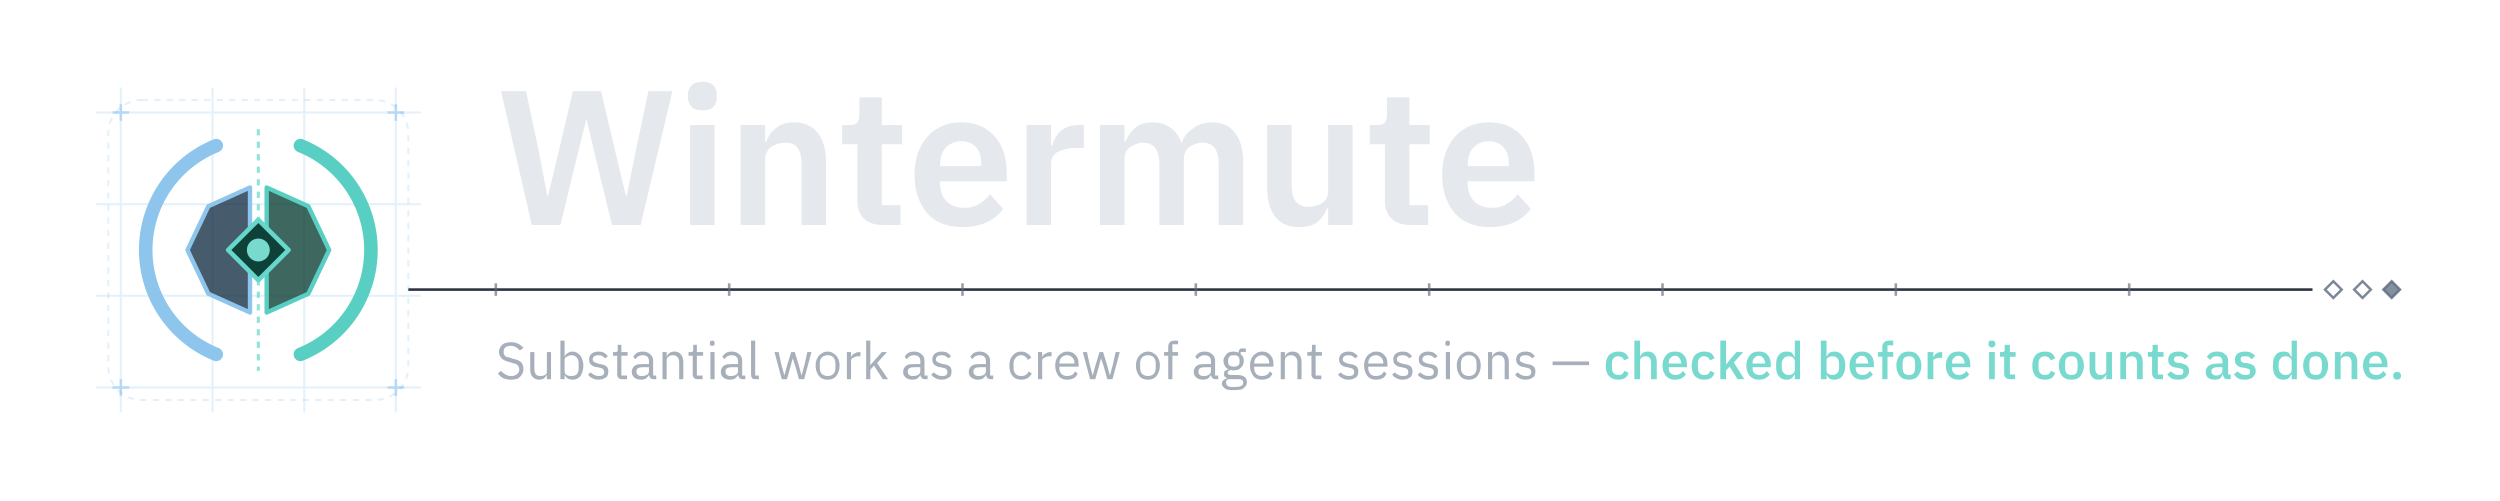
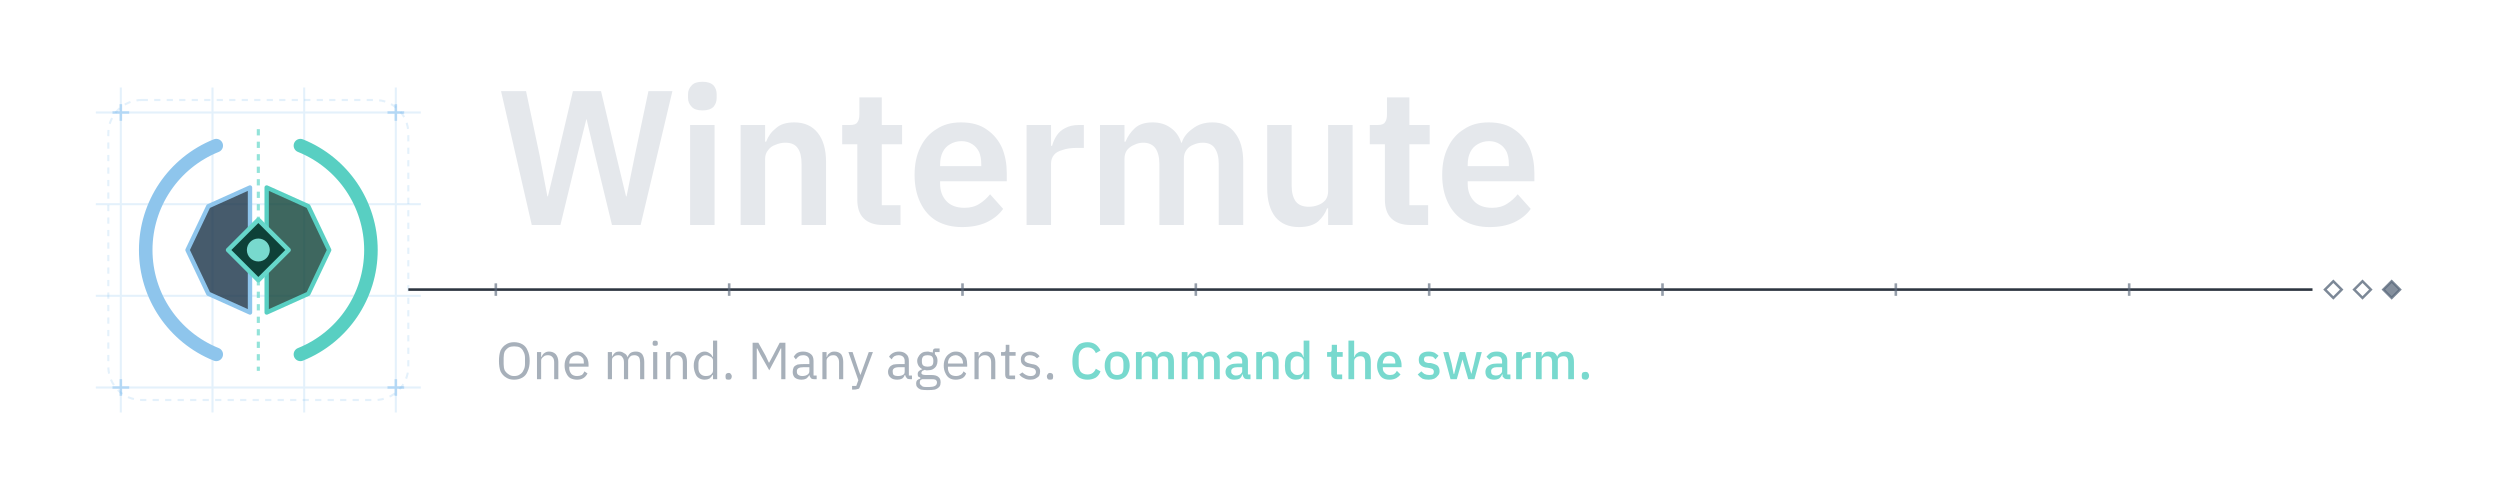
- <svg xmlns="http://www.w3.org/2000/svg" viewBox="0 0 1200 240" width="1200" height="240" role="img" aria-label="Wintermute — Substantial work as a crew of agent sessions — checked before it counts as done.">
+ <svg xmlns="http://www.w3.org/2000/svg" viewBox="0 0 1200 240" width="1200" height="240" role="img" aria-label="Wintermute: One mind. Many agents. Command the swarm.">
  <g fill="none">
    <g stroke="#6cb2ec" stroke-width="1" stroke-opacity="0.18">
      <path d="M58 42v156M102 42v156M146 42v156M190 42v156M46 54h156M46 98h156M46 142h156M46 186h156" />
      <rect x="52" y="48" width="144" height="144" rx="16" stroke-dasharray="3 3" />
    </g>
    <path d="M54 54h8M58 50v8M54 186h8M58 182v8M186 54h8M190 50v8M186 186h8M190 182v8" stroke="#6cb2ec" stroke-width="1.25" stroke-opacity="0.40" />
    <path d="M 103.8 170.1 A 54 54 0 0 1 103.8 69.9" stroke="#8ec5ec" stroke-width="6.5" stroke-linecap="round" />
    <path d="M 144.2 69.9 A 54 54 0 0 1 144.2 170.1" stroke="#58cfc2" stroke-width="6.5" stroke-linecap="round" />
    <polygon points="120,90 100,99 90,120 100,141 120,150" fill="#183247" fill-opacity="0.80" stroke="#8ec5ec" stroke-width="2.1" stroke-linejoin="round" />
    <polygon points="128,90 148,99 158,120 148,141 128,150" fill="#0e4138" fill-opacity="0.80" stroke="#58cfc2" stroke-width="2.1" stroke-linejoin="round" />
    <line x1="124" y1="62" x2="124" y2="178" stroke="#66d7ca" stroke-width="1.5" stroke-dasharray="3 3" stroke-opacity="0.7" />
    <polygon points="124,105.5 138.5,120 124,134.5 109.5,120" fill="#0e4138" stroke="#66d7ca" stroke-width="2.2" stroke-linejoin="round" />
    <circle cx="124" cy="120" r="5.5" fill="#78d9ce" />
    <line x1="196" y1="139" x2="1110" y2="139" stroke="#2d3540" stroke-width="1.25" />
    <path d="M238 136v6M350 136v6M462 136v6M574 136v6M686 136v6M798 136v6M910 136v6M1022 136v6" stroke="#5c6b7d" stroke-width="1.25" stroke-opacity="0.65" />
    <polygon points="1120,135 1124,139 1120,143 1116,139" stroke="#5c6b7d" stroke-width="1.2" stroke-opacity="0.8" fill="none" />
    <polygon points="1134,135 1138,139 1134,143 1130,139" stroke="#5c6b7d" stroke-width="1.2" stroke-opacity="0.8" fill="none" />
    <polygon points="1148,135 1152,139 1148,143 1144,139" stroke="#5c6b7d" stroke-width="1.2" stroke-opacity="0.8" fill="#5c6b7d" fill-opacity="0.75" />
  </g>
  <path transform="scale(0.25)" d="m1109 296l-33 136h-55l-59-257h48l26 123 15 79h1l19-79 29-123h54l29 123 19 79h1l16-79 26-123h46l-61 257h-55l-33-136-16-68-17 68m240-84q-15 0-21-7-7-7-7-17v-7q0-10 7-17 6-7 21-7 14 0 21 7 6 7 6 17v7q0 10-6 17-7 7-21 7m23 220h-47v-192h47v192m97-127v127h-47v-192h47v32h2q6-16 19-26 12-11 35-11 29 0 45 20 16 20 16 56v121h-47v-117q0-20-7-30-7-11-24-11-10 0-19 4-9 3-14 10-6 7-6 17m260 89v38h-34q-24 0-37-13-12-12-12-36v-106h-29v-37h15q11 0 14-5 4-5 4-15v-33h43v53h39v37h-39v117h36m118 42q-28 0-49-12-20-12-31-35-11-23-11-53 0-31 11-53 11-23 31-35 19-13 47-13 31 0 50 14 19 13 29 35 9 22 9 48v16h-128v5q0 20 12 33 12 13 35 13 17 0 29-8 11-7 20-18l25 28q-11 16-32 26-20 9-47 9m-1-165q-12 0-22 6-9 5-14 15-5 10-5 24v3h79v-4q0-13-4-23-5-10-13-15-9-6-21-6m172 43v118h-47v-192h47v40h2q3-11 9-20 6-9 16-14 11-6 26-6h10v44h-14q-16 0-27 4-11 3-16 9-6 7-6 17m141-9v127h-47v-192h47v32h2q6-15 18-26 12-11 34-11 20 0 34 10 15 10 21 29h1q5-16 21-27 15-12 38-12 28 0 43 20 16 20 16 56v121h-47v-117q0-20-8-31-7-10-23-10-9 0-18 4-8 3-13 10-5 7-5 17v127h-47v-117q0-20-8-31-8-10-23-10-9 0-17 4-8 3-14 10-5 7-5 17m438 127h-47v-32h-2q-5 14-17 25-13 11-37 11-29 0-45-19-16-20-16-56v-121h47v117q0 19 8 30 8 10 25 10 9 0 17-3 9-3 15-10 5-7 5-17v-127h47v192m145-38v38h-34q-24 0-37-13-12-12-12-36v-106h-29v-37h15q11 0 14-5 4-5 4-15v-33h43v53h39v37h-39v117h36m118 42q-28 0-49-12-20-12-31-35-11-23-11-53 0-31 11-53 11-23 31-35 19-13 47-13 31 0 50 14 19 13 29 35 9 22 9 48v16h-128v5q0 20 12 33 12 13 35 13 17 0 29-8 11-7 20-18l25 28q-11 16-32 26-20 9-47 9m-1-165q-12 0-22 6-9 5-14 15-5 10-5 24v3h79v-4q0-13-4-23-5-10-13-15-9-6-21-6" fill="#e5e8ec" />
-   <path transform="scale(0.25)" d="m981 729q-8 0-15-3-6-3-10-9l6-5q4 5 9 7 4 3 10 3 8 0 12-4 4-3 4-9 0-4-2-6-1-2-4-4-3-1-7-2l-6-2q-6-1-11-4-4-2-6-6-3-4-3-9 0-6 3-10 3-5 8-7 6-2 12-2 8 0 14 3 6 3 10 8l-7 5q-3-4-7-6-4-3-10-3-7 0-11 3-3 3-3 9 0 3 1 5 2 3 4 4 3 1 8 2l5 2q7 1 12 4 4 2 6 6 2 4 2 9 0 7-3 11-3 5-8 8-6 2-13 2m77-1h-8v-8q-2 3-5 6-3 3-10 3-7 0-12-5-5-5-5-14v-34h8v32q0 7 3 11 3 3 9 3 3 0 6-1 3-1 5-3 1-2 1-6v-36h8v52m26 0h-8v-74h8v31q2-5 6-7 4-3 9-3 7 0 11 4 5 3 7 9 3 6 3 14 0 8-3 15-2 6-7 9-4 3-11 3-5 0-9-2-4-3-6-7v8m13-6q7 0 11-4 3-4 3-11v-9q0-7-3-11-4-5-11-5-4 0-7 2-3 1-5 3-1 2-1 5v20q0 3 1 5 2 3 5 4 3 1 7 1m52 7q-7 0-12-3-5-2-8-7l5-4q3 3 7 5 4 2 9 2 5 0 8-2 2-2 2-6 0-3-2-5-1-2-7-3l-4-1q-4 0-8-2-4-2-6-5-2-3-2-8 0-7 5-11 5-4 13-4 4 0 8 1 3 1 5 3 3 2 5 5l-5 4q-2-2-5-4-3-2-8-2-5 0-8 2-3 2-3 6 0 4 3 5 3 2 7 3l4 1q9 1 13 5 3 3 3 9 0 5-2 9-2 3-7 5-4 2-10 2m55-8v7h-10q-4 0-6-2-3-3-3-6v-37h-8v-7h5q2 0 3-1 1-1 1-3v-10h7v14h12v7h-12v38h11m56 0v7h-5q-3 0-5-1-2-2-3-4-1-2-1-3-2 4-6 7-4 2-9 2-8 0-13-4-5-4-5-11 0-5 3-9 2-3 7-5 5-1 12-1h11v-6q0-5-3-8-3-3-10-3-4 0-7 2-4 2-6 6l-4-5q2-4 6-7 5-3 12-3 9 0 14 5 6 4 6 13v28h6m-14-8v-8h-11q-7 0-10 2-3 2-3 5v2q0 4 3 6 2 2 7 2 4 0 7-1 3-1 5-3 2-2 2-5m34-21v36h-8v-52h8v9q2-5 5-7 4-3 10-3 8 0 12 5 5 6 5 15v33h-8v-32q0-7-3-10-3-4-9-4-3 0-6 1-3 2-5 4-1 2-1 5m69 29v7h-10q-4 0-6-2-3-3-3-6v-37h-8v-7h5q2 0 3-1 1-1 1-3v-10h7v14h12v7h-12v38h11m19-57q-3 0-4-1-1-1-1-3v-1q0-2 1-4 1-1 4-1 2 0 3 1 1 2 1 4v1q0 2-1 3-1 1-3 1m4 64h-8v-52h8v52m59-7v7h-5q-3 0-5-1-2-2-3-4-1-2-1-3-2 4-6 7-4 2-9 2-8 0-13-4-5-4-5-11 0-5 3-9 2-3 7-5 5-1 12-1h11v-6q0-5-3-8-3-3-10-3-4 0-7 2-4 2-6 6l-4-5q2-4 6-7 5-3 12-3 9 0 14 5 6 4 6 13v28h6m-14-8v-8h-11q-7 0-10 2-3 2-3 5v2q0 4 3 6 2 2 7 2 4 0 7-1 3-1 5-3 2-2 2-5m40 8v7h-7q-4 0-6-2-2-3-2-6v-66h8v67h7m54 7h-10l-14-52h8l5 23 6 22 6-22 7-23h7l7 23 6 22 6-22 5-23h8l-14 52h-10l-7-25-5-15-4 15-7 25m78 1q-7 0-12-3-5-3-8-10-3-6-3-14 0-8 3-14 3-6 8-9 5-4 12-4 7 0 12 4 5 3 8 9 3 6 3 14 0 8-3 14-3 7-8 10-5 3-12 3m0-7q7 0 11-4 4-4 4-12v-7q0-9-4-13-4-4-11-4-6 0-11 4-4 4-4 13v7q0 8 4 12 5 4 11 4m45-29v35h-8v-52h8v10q1-3 3-5 2-2 5-3 3-2 7-2h3v8h-5q-4 0-7 2-3 1-5 3-1 2-1 4m37 35h-8v-74h8v47l8-9 14-16h10l-19 21 21 31h-10l-17-26-7 8v18m110-7v7h-5q-3 0-5-1-2-2-3-4-1-2-1-3-2 4-6 7-4 2-9 2-8 0-13-4-5-4-5-11 0-5 3-9 2-3 7-5 5-1 12-1h11v-6q0-5-3-8-3-3-10-3-4 0-7 2-4 2-6 6l-4-5q2-4 6-7 5-3 12-3 9 0 14 5 6 4 6 13v28h6m-14-8v-8h-11q-7 0-10 2-3 2-3 5v2q0 4 3 6 2 2 7 2 4 0 7-1 3-1 5-3 2-2 2-5m41 16q-7 0-12-3-5-2-8-7l5-4q3 3 7 5 4 2 9 2 5 0 8-2 2-2 2-6 0-3-2-5-1-2-7-3l-4-1q-4 0-8-2-4-2-6-5-2-3-2-8 0-7 5-11 5-4 13-4 4 0 8 1 3 1 5 3 3 2 5 5l-5 4q-2-2-5-4-3-2-8-2-5 0-8 2-3 2-3 6 0 4 3 5 3 2 7 3l4 1q9 1 13 5 3 3 3 9 0 5-2 9-2 3-7 5-4 2-10 2m99-8v7h-5q-3 0-5-1-2-2-3-4-1-2-1-3-2 4-6 7-4 2-9 2-8 0-13-4-5-4-5-11 0-5 3-9 2-3 7-5 5-1 12-1h11v-6q0-5-3-8-3-3-10-3-4 0-7 2-4 2-6 6l-4-5q2-4 6-7 5-3 12-3 9 0 14 5 6 4 6 13v28h6m-14-8v-8h-11q-7 0-10 2-3 2-3 5v2q0 4 3 6 2 2 7 2 4 0 7-1 3-1 5-3 2-2 2-5m68 16q-11 0-17-7-6-7-6-20 0-12 6-19 6-8 17-8 7 0 12 4 5 3 7 8l-7 4q-1-4-4-6-4-3-8-3-7 0-11 5-4 4-4 11v9q0 6 4 11 4 4 11 4 5 0 8-2 4-2 6-7l6 4q-3 6-8 9-5 3-12 3m40-36v35h-8v-52h8v10q1-3 3-5 2-2 5-3 3-2 7-2h3v8h-5q-4 0-7 2-3 1-5 3-1 2-1 4m48 36q-7 0-12-3-5-3-8-10-3-6-3-14 0-8 3-14 3-6 8-9 5-4 12-4 7 0 12 3 5 4 8 9 2 6 2 13v4h-37v3q0 6 4 11 4 4 11 4 5 0 9-2 4-2 6-7l5 4q-2 6-7 9-6 3-13 3m0-47q-4 0-8 2-3 2-5 5-2 4-2 9h29v-1q0-4-2-8-2-3-5-5-3-2-7-2m54 46h-10l-14-52h8l5 23 6 22 6-22 7-23h7l7 23 6 22 6-22 5-23h8l-14 52h-10l-7-25-5-15-4 15-7 25m101 1q-7 0-12-3-5-3-8-10-3-6-3-14 0-8 3-14 3-6 8-9 5-4 12-4 7 0 12 4 5 3 8 9 3 6 3 14 0 8-3 14-3 7-8 10-5 3-12 3m0-7q7 0 11-4 4-4 4-12v-7q0-9-4-13-4-4-11-4-6 0-11 4-4 4-4 13v7q0 8 4 12 5 4 11 4m47 6h-8v-45h-8v-7h8v-10q0-5 3-9 3-3 9-3h7v7h-11v15h11v7h-11v45m88-7v7h-5q-3 0-5-1-2-2-3-4-1-2-1-3-2 4-6 7-4 2-9 2-8 0-13-4-5-4-5-11 0-5 3-9 2-3 7-5 5-1 12-1h11v-6q0-5-3-8-3-3-10-3-4 0-7 2-4 2-6 6l-4-5q2-4 6-7 5-3 12-3 9 0 14 5 6 4 6 13v28h6m-14-8v-8h-11q-7 0-10 2-3 2-3 5v2q0 4 3 6 2 2 7 2 4 0 7-1 3-1 5-3 2-2 2-5m69 21q0 5-3 8-3 4-8 6-6 1-14 1-8 0-13-1-5-2-7-5-3-2-3-6 0-5 3-7 2-2 6-3v-2q-3-1-4-2-1-2-1-5 0-4 2-6 3-2 7-3-5-2-7-6-3-5-3-10 0-5 3-9 2-4 6-7 5-2 11-2 2 0 5 1 2 0 4 1v-1q0-3 2-5 1-2 4-2h8v7h-10v4q3 2 5 6 1 3 1 7 0 5-2 9-3 4-7 7-4 2-10 2-2 0-3 0-1 0-2-1-3 1-5 2-2 2-2 4 0 2 2 3 2 1 6 1h11q9 0 14 4 4 3 4 10m-7 0q0-3-3-5-2-1-8-1h-17q-3 1-4 2-1 2-1 5 0 3 2 5 3 3 9 3h7q7 0 11-2 4-2 4-7m-18-30q5 0 8-2 3-2 3-8v-2q0-5-3-8-3-2-8-2-5 0-8 2-3 3-3 8v2q0 6 3 8 3 2 8 2m54 25q-7 0-12-3-5-3-8-10-3-6-3-14 0-8 3-14 3-6 8-9 5-4 12-4 7 0 12 3 5 4 8 9 2 6 2 13v4h-37v3q0 6 4 11 4 4 11 4 5 0 9-2 4-2 6-7l5 4q-2 6-7 9-6 3-13 3m0-47q-4 0-8 2-3 2-5 5-2 4-2 9h29v-1q0-4-2-8-2-3-5-5-3-2-7-2m44 10v36h-8v-52h8v9q2-5 5-7 4-3 10-3 8 0 12 5 5 6 5 15v33h-8v-32q0-7-3-10-3-4-9-4-3 0-6 1-3 2-5 4-1 2-1 5m70 29v7h-10q-4 0-6-2-3-3-3-6v-37h-8v-7h5q2 0 3-1 1-1 1-3v-10h7v14h12v7h-12v38h11m52 8q-7 0-12-3-5-2-8-7l5-4q3 3 7 5 4 2 9 2 5 0 8-2 2-2 2-6 0-3-2-5-1-2-7-3l-4-1q-4 0-8-2-4-2-6-5-2-3-2-8 0-7 5-11 5-4 13-4 4 0 8 1 3 1 5 3 3 2 5 5l-5 4q-2-2-5-4-3-2-8-2-5 0-8 2-3 2-3 6 0 4 3 5 3 2 7 3l4 1q9 1 13 5 3 3 3 9 0 5-2 9-2 3-7 5-4 2-10 2m53 0q-7 0-12-3-5-3-8-10-3-6-3-14 0-8 3-14 3-6 8-9 5-4 12-4 7 0 12 3 5 4 8 9 2 6 2 13v4h-37v3q0 6 4 11 4 4 11 4 5 0 9-2 4-2 6-7l5 4q-2 6-7 9-6 3-13 3m0-47q-4 0-8 2-3 2-5 5-2 4-2 9h29v-1q0-4-2-8-2-3-5-5-3-2-7-2m51 47q-7 0-12-3-5-2-8-7l5-4q3 3 7 5 4 2 9 2 5 0 8-2 2-2 2-6 0-3-2-5-1-2-7-3l-4-1q-4 0-8-2-4-2-6-5-2-3-2-8 0-7 5-11 5-4 13-4 4 0 8 1 3 1 5 3 3 2 5 5l-5 4q-2-2-5-4-3-2-8-2-5 0-8 2-3 2-3 6 0 4 3 5 3 2 7 3l4 1q9 1 13 5 3 3 3 9 0 5-2 9-2 3-7 5-4 2-10 2m49 0q-7 0-12-3-5-2-8-7l5-4q3 3 7 5 4 2 9 2 5 0 8-2 2-2 2-6 0-3-2-5-1-2-7-3l-4-1q-4 0-8-2-4-2-6-5-2-3-2-8 0-7 5-11 5-4 13-4 4 0 8 1 3 1 5 3 3 2 5 5l-5 4q-2-2-5-4-3-2-8-2-5 0-8 2-3 2-3 6 0 4 3 5 3 2 7 3l4 1q9 1 13 5 3 3 3 9 0 5-2 9-2 3-7 5-4 2-10 2m38-65q-3 0-4-1-1-1-1-3v-1q0-2 1-4 1-1 4-1 2 0 3 1 1 2 1 4v1q0 2-1 3-1 1-3 1m4 64h-8v-52h8v52m36 1q-7 0-12-3-5-3-8-10-3-6-3-14 0-8 3-14 3-6 8-9 5-4 12-4 7 0 12 4 5 3 8 9 3 6 3 14 0 8-3 14-3 7-8 10-5 3-12 3m0-7q7 0 11-4 4-4 4-12v-7q0-9-4-13-4-4-11-4-6 0-11 4-4 4-4 13v7q0 8 4 12 5 4 11 4m45-30v36h-8v-52h8v9q2-5 5-7 4-3 10-3 8 0 12 5 5 6 5 15v33h-8v-32q0-7-3-10-3-4-9-4-3 0-6 1-3 2-5 4-1 2-1 5m64 37q-7 0-12-3-5-2-8-7l5-4q3 3 7 5 4 2 9 2 5 0 8-2 2-2 2-6 0-3-2-5-1-2-7-3l-4-1q-4 0-8-2-4-2-6-5-2-3-2-8 0-7 5-11 5-4 13-4 4 0 8 1 3 1 5 3 3 2 5 5l-5 4q-2-2-5-4-3-2-8-2-5 0-8 2-3 2-3 6 0 4 3 5 3 2 7 3l4 1q9 1 13 5 3 3 3 9 0 5-2 9-2 3-7 5-4 2-10 2m122-35v7h-70v-7h70" fill="#a7b0ba" />
-   <path transform="scale(0.25)" d="m3107 729q-11 0-18-7-6-7-6-20 0-12 6-20 7-7 18-7 8 0 13 3 5 4 7 10l-9 4q-1-4-4-6-3-2-7-2-6 0-9 4-3 3-3 9v10q0 6 3 9 3 4 9 4 5 0 8-2 2-2 4-6l8 4q-2 6-7 10-6 3-13 3m42-1h-11v-74h11v31q2-5 5-7 4-3 10-3 8 0 12 5 5 5 5 15v33h-11v-32q0-6-3-9-2-3-7-3-3 0-5 1-3 1-5 3-1 2-1 5v35m67 1q-7 0-12-3-6-3-9-10-3-6-3-14 0-8 3-14 3-6 8-10 6-3 13-3 8 0 13 3 5 4 8 10 2 6 2 13v4h-35v2q0 6 3 9 4 4 10 4 5 0 8-2 4-2 6-6l6 7q-3 4-8 7-5 3-13 3m0-46q-4 0-6 2-3 2-5 5-1 3-1 7v1h24v-1q0-4-2-7-1-3-4-5-2-2-6-2m56 46q-11 0-18-7-6-7-6-20 0-12 6-20 7-7 18-7 8 0 13 3 5 4 7 10l-9 4q-1-4-4-6-3-2-7-2-6 0-9 4-3 3-3 9v10q0 6 3 9 3 4 9 4 5 0 8-2 2-2 4-6l8 4q-2 6-7 10-6 3-13 3m42-1h-11v-74h11v46l8-10 12-14h13l-18 20 20 32h-13l-15-24-7 7v17m63 1q-7 0-12-3-6-3-9-10-3-6-3-14 0-8 3-14 3-6 8-10 6-3 13-3 8 0 13 3 5 4 8 10 2 6 2 13v4h-35v2q0 6 3 9 4 4 10 4 5 0 8-2 4-2 6-6l6 7q-3 4-8 7-5 3-13 3m0-46q-4 0-6 2-3 2-5 5-1 3-1 7v1h24v-1q0-4-2-7-1-3-4-5-2-2-6-2m79 45h-10v-9h-1q-2 5-6 8-3 2-9 2-6 0-11-3-4-3-7-9-2-6-2-15 0-9 2-15 3-6 7-9 5-3 11-3 6 0 10 2 3 3 5 8h1v-31h10v74m-22-8q3 0 6-1 2-1 4-3 2-2 2-5v-18q0-3-2-5-2-2-4-3-3-1-6-1-6 0-9 4-4 4-4 10v9q0 6 4 9 3 4 9 4m73 8h-11v-74h11v31q2-5 6-8 4-2 9-2 6 0 11 3 5 3 7 9 3 6 3 15 0 9-3 15-2 6-7 9-5 3-11 3-5 0-9-2-4-3-6-8v9m12-8q5 0 9-4 3-3 3-9v-9q0-6-3-10-4-4-9-4-4 0-6 1-3 1-5 3-1 2-1 5v18q0 3 1 5 2 2 5 3 2 1 6 1m56 9q-7 0-12-3-6-3-9-10-3-6-3-14 0-8 3-14 3-6 8-10 6-3 13-3 8 0 13 3 5 4 8 10 2 6 2 13v4h-35v2q0 6 3 9 4 4 10 4 5 0 8-2 4-2 6-6l6 7q-3 4-8 7-5 3-13 3m0-46q-4 0-6 2-3 2-5 5-1 3-1 7v1h24v-1q0-4-2-7-1-3-4-5-2-2-6-2m49 45h-10v-43h-8v-9h8v-9q0-6 3-9 3-4 10-4h8v9h-11v13h11v9h-11v43m41 1q-7 0-13-3-5-3-8-10-3-6-3-14 0-8 3-14 3-6 8-10 6-3 13-3 7 0 13 3 5 4 8 10 3 6 3 14 0 8-3 14-3 7-8 10-6 3-13 3m0-9q6 0 9-3 3-4 3-11v-8q0-7-3-11-3-3-9-3-5 0-9 3-3 4-3 11v8q0 7 3 11 4 3 9 3m47-25v33h-11v-52h11v10q1-2 3-5 2-2 4-3 3-2 8-2h2v11h-4q-4 0-7 1-3 1-5 2-1 2-1 5m48 34q-7 0-12-3-6-3-9-10-3-6-3-14 0-8 3-14 3-6 8-10 6-3 13-3 8 0 13 3 5 4 8 10 2 6 2 13v4h-35v2q0 6 3 9 4 4 10 4 5 0 8-2 4-2 6-6l6 7q-3 4-8 7-5 3-13 3m0-46q-4 0-6 2-3 2-5 5-1 3-1 7v1h24v-1q0-4-2-7-1-3-4-5-2-2-6-2m64-16q-3 0-5-2-1-1-1-4v-2q0-2 1-4 2-1 5-1 4 0 5 1 2 2 2 4v2q0 3-2 4-1 2-5 2m6 61h-11v-52h11v52m39-9v9h-10q-5 0-8-3-3-3-3-8v-32h-8v-9h4q3 0 4-1 1-1 1-4v-9h10v14h11v9h-11v34h10m57 10q-11 0-18-7-6-7-6-20 0-12 6-20 7-7 18-7 8 0 13 3 5 4 7 10l-9 4q-1-4-4-6-3-2-7-2-6 0-9 4-3 3-3 9v10q0 6 3 9 3 4 9 4 5 0 8-2 2-2 4-6l8 4q-2 6-7 10-6 3-13 3m51 0q-7 0-13-3-5-3-8-10-3-6-3-14 0-8 3-14 3-6 8-10 6-3 13-3 7 0 13 3 5 4 8 10 3 6 3 14 0 8-3 14-3 7-8 10-6 3-13 3m0-9q6 0 9-3 3-4 3-11v-8q0-7-3-11-3-3-9-3-5 0-9 3-3 4-3 11v8q0 7 3 11 4 3 9 3m78 8h-11v-9q-2 4-5 7-3 3-10 3-8 0-12-5-5-5-5-15v-33h11v32q0 6 3 9 2 3 7 3 3 0 6-1 2-1 4-3 1-2 1-5v-35h11v52m27-35v35h-11v-52h11v9q2-5 5-7 4-3 10-3 8 0 12 5 5 5 5 15v33h-11v-32q0-6-3-9-2-3-7-3-3 0-5 1-3 1-5 3-1 2-1 5m71 26v9h-10q-5 0-8-3-3-3-3-8v-32h-8v-9h4q3 0 4-1 1-1 1-4v-9h10v14h11v9h-11v34h10m29 10q-7 0-12-2-5-3-9-8l7-6q3 3 7 5 3 2 8 2 5 0 7-1 2-2 2-6 0-2-1-4-2-1-6-2l-5-1q-5 0-9-2-4-2-6-5-2-3-2-8 0-8 5-12 6-4 14-4 5 0 9 1 3 1 6 3 3 2 5 4l-7 7q-2-3-5-5-3-1-8-1-4 0-6 1-2 2-2 5 0 3 2 5 2 1 6 2h4q9 2 13 5 4 4 4 11 0 5-3 8-2 4-7 6-4 2-11 2m101-10v9h-6q-3 0-5-1-2-2-3-4-1-2-1-4h-1q-1 5-5 8-4 2-10 2-8 0-13-4-4-4-4-11 0-5 3-9 2-3 7-5 5-2 12-2h10v-4q0-5-3-8-3-2-8-2-5 0-8 2-2 2-4 5l-7-6q3-4 7-7 5-3 13-3 10 0 15 5 6 4 6 13v26h5m-16-6v-8h-10q-5 0-8 2-3 2-3 5v2q0 3 3 5 2 2 6 2 3 0 6-1 3-1 4-3 2-2 2-4m43 16q-7 0-12-2-5-3-9-8l7-6q3 3 7 5 3 2 8 2 5 0 7-1 2-2 2-6 0-2-1-4-2-1-6-2l-5-1q-5 0-9-2-4-2-6-5-2-3-2-8 0-8 5-12 6-4 14-4 5 0 9 1 3 1 6 3 3 2 5 4l-7 7q-2-3-5-5-3-1-8-1-4 0-6 1-2 2-2 5 0 3 2 5 2 1 6 2h4q9 2 13 5 4 4 4 11 0 5-3 8-2 4-7 6-4 2-11 2m100-1h-10v-9h-1q-2 5-6 8-3 2-9 2-6 0-11-3-4-3-7-9-2-6-2-15 0-9 2-15 3-6 7-9 5-3 11-3 6 0 10 2 3 3 5 8h1v-31h10v74m-22-8q3 0 6-1 2-1 4-3 2-2 2-5v-18q0-3-2-5-2-2-4-3-3-1-6-1-6 0-9 4-4 4-4 10v9q0 6 4 9 3 4 9 4m58 9q-7 0-13-3-5-3-8-10-3-6-3-14 0-8 3-14 3-6 8-10 6-3 13-3 7 0 13 3 5 4 8 10 3 6 3 14 0 8-3 14-3 7-8 10-6 3-13 3m0-9q6 0 9-3 3-4 3-11v-8q0-7-3-11-3-3-9-3-5 0-9 3-3 4-3 11v8q0 7 3 11 4 3 9 3m48-27v35h-11v-52h11v9q2-5 5-7 4-3 10-3 8 0 12 5 5 5 5 15v33h-11v-32q0-6-3-9-2-3-7-3-3 0-5 1-3 1-5 3-1 2-1 5m67 36q-7 0-12-3-6-3-9-10-3-6-3-14 0-8 3-14 3-6 8-10 6-3 13-3 8 0 13 3 5 4 8 10 2 6 2 13v4h-35v2q0 6 3 9 4 4 10 4 5 0 8-2 4-2 6-6l6 7q-3 4-8 7-5 3-13 3m0-46q-4 0-6 2-3 2-5 5-1 3-1 7v1h24v-1q0-4-2-7-1-3-4-5-2-2-6-2m41 46q-3 0-5-2-2-2-2-5v-1q0-3 2-5 2-2 5-2 4 0 6 2 2 2 2 5v1q0 3-2 5-2 2-6 2" fill="#78d9ce" />
+   <path transform="scale(0.25)" d="m987 729l0 0q-9 0-15-4q-7-4-11-12q-3-8-3-20l0 0q0-12 3-20q4-8 11-12q6-4 15-4l0 0q9 0 16 4q7 4 10 12q4 8 4 20l0 0q0 12-4 20q-3 8-10 12q-7 4-16 4m0-7l0 0q7 0 11-3q5-3 7-8q3-5 3-12l0 0l0-12q0-7-3-12q-2-5-7-8q-4-2-11-2l0 0q-6 0-10 2q-5 3-8 8q-2 5-2 12l0 0l0 12q0 7 2 12q3 5 8 8q4 3 10 3m52-30l0 36l-8 0l0-52l8 0l0 9l1 0q2-5 5-7q4-3 9-3l0 0q8 0 13 5q5 6 5 15l0 0l0 33l-8 0l0-32q0-7-3-10q-3-4-9-4l0 0q-3 0-6 1q-3 2-5 4q-2 2-2 5l0 0m69 37l0 0q-7 0-13-3q-5-3-8-10q-3-6-3-14l0 0q0-8 3-14q3-6 8-9q6-4 13-4l0 0q6 0 11 3q5 4 8 9q3 6 3 13l0 0l0 4l-37 0l0 3q0 6 4 11q4 4 11 4l0 0q5 0 9-2q3-2 5-7l0 0l6 4q-3 6-8 9q-5 3-12 3m0-47l0 0q-5 0-8 2q-3 2-5 5q-2 4-2 9l0 0l0 0l28 0l0-1q0-4-1-8q-2-3-5-5q-3-2-7-2m67 10l0 36l-8 0l0-52l8 0l0 9l0 0q2-4 5-7q3-3 9-3l0 0q5 0 9 3q5 2 7 8l0 0l0 0q1-4 5-8q4-3 11-3l0 0q8 0 12 5q4 6 4 15l0 0l0 33l-8 0l0-32q0-6-2-10q-3-4-9-4l0 0q-3 0-6 1q-3 2-4 4q-2 2-2 5l0 0l0 36l-8 0l0-32q0-7-3-10q-2-4-8-4l0 0q-3 0-6 1q-3 2-5 4q-1 2-1 5l0 0m83-28l0 0q-3 0-4-1q-1-1-1-3l0 0l0-1q0-2 1-4q1-1 4-1l0 0q2 0 4 1q1 2 1 4l0 0l0 1q0 2-1 3q-2 1-4 1m4 64l-8 0l0-52l8 0l0 52m25-36l0 36l-8 0l0-52l8 0l0 9l0 0q2-5 6-7q3-3 9-3l0 0q8 0 13 5q4 6 4 15l0 0l0 33l-8 0l0-32q0-7-3-10q-3-4-9-4l0 0q-3 0-6 1q-3 2-4 4q-2 2-2 5l0 0m90 36l-8 0l0-8l-1 0q-2 4-6 7q-4 2-9 2l0 0q-6 0-11-3q-5-3-7-9q-3-7-3-15l0 0q0-8 3-14q2-6 7-9q5-4 11-4l0 0q5 0 9 3q4 2 6 7l0 0l1 0l0-31l8 0l0 74m-22-6l0 0q4 0 7-1q3-1 5-4q2-2 2-5l0 0l0-20q0-3-2-5q-2-2-5-3q-3-2-7-2l0 0q-6 0-10 5q-4 4-4 11l0 0l0 9q0 7 4 11q4 4 10 4m44 7l0 0q-3 0-5-1q-1-2-1-5l0 0l0-1q0-2 1-4q2-2 5-2l0 0q3 0 4 2q2 2 2 4l0 0l0 1q0 3-2 5q-1 1-4 1m54-1l-8 0l0-70l11 0l14 25l6 13l1 0l7-13l13-25l11 0l0 70l-8 0l0-59l-1 0l-6 12l-16 30l-17-30l-6-12l-1 0l0 59m115-7l0 7l-5 0q-3 0-5-1q-2-2-3-4l0 0q-1-2-1-3l0 0l0 0q-2 4-6 7q-4 2-9 2l0 0q-8 0-13-4q-4-4-4-11l0 0q0-5 2-9q2-3 7-5q5-1 13-1l0 0l10 0l0-6q0-5-3-8q-3-3-9-3l0 0q-5 0-8 2q-3 2-6 6l0 0l-4-5q2-4 6-7q5-3 12-3l0 0q9 0 15 5q5 4 5 13l0 0l0 28l6 0m-14-8l0-8l-11 0q-7 0-10 2q-3 2-3 5l0 0l0 2q0 4 3 6q3 2 7 2l0 0q4 0 7-1q3-1 5-3q2-2 2-5l0 0m33-21l0 36l-8 0l0-52l8 0l0 9l1 0q1-5 5-7q3-3 9-3l0 0q8 0 13 5q4 6 4 15l0 0l0 33l-8 0l0-32q0-7-3-10q-2-4-8-4l0 0q-3 0-6 1q-3 2-5 4q-2 2-2 5l0 0m65 28l3-8l13-36l8 0l-24 64q-1 3-2 5q-1 2-4 2q-2 1-6 1l0 0l-4 0l0-7l8 0l4-11l-19-54l8 0l12 36l3 8l0 0m99 1l0 7l-4 0q-3 0-5-1q-2-2-3-4l0 0q-1-2-1-3l0 0l-1 0q-1 4-5 7q-4 2-9 2l0 0q-9 0-13-4q-5-4-5-11l0 0q0-5 3-9q2-3 7-5q5-1 12-1l0 0l10 0l0-6q0-5-3-8q-3-3-9-3l0 0q-4 0-8 2q-3 2-5 6l0 0l-5-5q2-4 7-7q5-3 12-3l0 0q9 0 14 5q5 4 5 13l0 0l0 28l6 0m-14-8l0-8l-10 0q-7 0-10 2q-3 2-3 5l0 0l0 2q0 4 2 6q3 2 8 2l0 0q4 0 7-1q3-1 5-3q1-2 1-5l0 0m69 21l0 0q0 5-2 8q-3 4-9 6q-5 1-14 1l0 0q-8 0-13-1q-5-2-7-5q-2-2-2-6l0 0q0-5 2-7q2-2 6-3l0 0l0-2q-2-1-4-2q-1-2-1-5l0 0q0-4 3-6q2-2 6-3l0 0l0 0q-4-2-7-6q-3-5-3-10l0 0q0-5 3-9q2-4 7-7q4-2 10-2l0 0q3 0 5 1q3 0 5 1l0 0l0-1q0-3 1-5q1-2 5-2l0 0l7 0l0 7l-9 0l0 4q2 2 4 6q1 3 1 7l0 0q0 5-2 9q-2 4-7 7q-4 2-10 2l0 0q-1 0-3 0q-1 0-2-1l0 0q-3 1-5 2q-2 2-2 4l0 0q0 2 2 3q3 1 6 1l0 0l11 0q10 0 14 4q4 3 4 10m-7 0l0 0q0-3-3-5q-2-1-8-1l0 0l-17 0q-3 1-4 2q-1 2-1 5l0 0q0 3 3 5q2 3 8 3l0 0l8 0q6 0 10-2q4-2 4-7m-18-30l0 0q5 0 8-2q3-2 3-8l0 0l0-2q0-5-3-8q-3-2-8-2l0 0q-5 0-8 2q-3 3-3 8l0 0l0 2q0 6 3 8q3 2 8 2m54 25l0 0q-7 0-12-3q-5-3-8-10q-3-6-3-14l0 0q0-8 3-14q3-6 8-9q5-4 12-4l0 0q7 0 12 3q5 4 8 9q2 6 2 13l0 0l0 4l-37 0l0 3q0 6 4 11q4 4 12 4l0 0q4 0 8-2q4-2 6-7l0 0l5 4q-2 6-7 9q-6 3-13 3m0-47l0 0q-4 0-8 2q-3 2-5 5q-2 4-2 9l0 0l0 0l29 0l0-1q0-4-2-8q-2-3-5-5q-3-2-7-2m44 10l0 36l-8 0l0-52l8 0l0 9l0 0q2-5 5-7q4-3 10-3l0 0q8 0 12 5q5 6 5 15l0 0l0 33l-8 0l0-32q0-7-3-10q-3-4-9-4l0 0q-3 0-6 1q-3 2-5 4q-1 2-1 5l0 0m70 29l0 7l-10 0q-4 0-7-2q-2-3-2-6l0 0l0-37l-8 0l0-7l5 0q2 0 3-1q1-1 1-3l0 0l0-10l7 0l0 14l12 0l0 7l-12 0l0 38l11 0m29 8l0 0q-7 0-12-3q-5-2-9-7l0 0l6-4q3 3 7 5q4 2 8 2l0 0q6 0 8-2q3-2 3-6l0 0q0-3-2-5q-2-2-7-3l0 0l-4-1q-5 0-8-2q-4-2-6-5q-2-3-2-8l0 0q0-7 5-11q5-4 13-4l0 0q4 0 7 1q4 1 6 3q3 2 5 5l0 0l-5 4q-2-2-5-4q-4-2-9-2l0 0q-5 0-7 2q-3 2-3 6l0 0q0 4 3 5q2 2 7 3l0 0l4 1q9 1 12 5q4 3 4 9l0 0q0 5-2 9q-3 3-7 5q-4 2-10 2m38 0l0 0q-3 0-4-1q-2-2-2-5l0 0l0-1q0-2 2-4q1-2 4-2l0 0q3 0 5 2q1 2 1 4l0 0l0 1q0 3-1 5q-2 1-5 1" fill="#a7b0ba" />
+   <path transform="scale(0.25)" d="m2088 729l0 0q-9 0-16-4q-6-4-10-12q-3-8-3-19l0 0q0-12 3-20q4-8 10-13q7-4 16-4l0 0q9 0 15 4q6 4 10 12l0 0l-9 5q-2-5-6-8q-4-3-10-3l0 0q-8 0-13 6q-4 5-4 15l0 0l0 11q0 9 4 15q5 5 13 5l0 0q6 0 10-3q4-3 6-8l0 0l9 5q-3 8-9 12q-7 4-16 4m57 0l0 0q-7 0-13-3q-5-3-8-10q-3-6-3-14l0 0q0-8 3-14q3-6 8-10q6-3 13-3l0 0q7 0 12 3q6 4 9 10q3 6 3 14l0 0q0 8-3 14q-3 7-9 10q-5 3-12 3m0-9l0 0q5 0 9-3q3-4 3-11l0 0l0-8q0-7-3-11q-4-3-9-3l0 0q-6 0-9 3q-4 4-4 11l0 0l0 8q0 7 4 11q3 3 9 3m47-27l0 35l-11 0l0-52l11 0l0 9l0 0q2-4 5-7q3-3 9-3l0 0q5 0 9 2q5 3 6 8l0 0l1 0q1-4 5-7q4-3 11-3l0 0q7 0 12 5q4 5 4 15l0 0l0 33l-11 0l0-32q0-6-2-9q-3-3-8-3l0 0q-2 0-5 1q-2 1-4 3q-1 2-1 5l0 0l0 35l-11 0l0-32q0-6-2-9q-3-3-8-3l0 0q-2 0-5 1q-2 1-4 3q-1 2-1 5l0 0m88 0l0 35l-11 0l0-52l11 0l0 9l0 0q2-4 5-7q3-3 9-3l0 0q6 0 10 2q4 3 6 8l0 0l0 0q1-4 5-7q4-3 11-3l0 0q8 0 12 5q4 5 4 15l0 0l0 33l-11 0l0-32q0-6-2-9q-2-3-7-3l0 0q-3 0-6 1q-2 1-4 3q-1 2-1 5l0 0l0 35l-11 0l0-32q0-6-2-9q-3-3-7-3l0 0q-3 0-6 1q-2 1-4 3q-1 2-1 5l0 0m121 26l0 9l-6 0q-3 0-5-1q-2-2-3-4l0 0q-1-2-1-4l0 0l-1 0q-1 5-5 8q-4 2-10 2l0 0q-8 0-12-4q-5-4-5-11l0 0q0-5 3-9q2-3 7-5q5-2 13-2l0 0l9 0l0-4q0-5-3-8q-2-2-8-2l0 0q-4 0-7 2q-3 2-5 5l0 0l-7-6q3-4 8-7q4-3 12-3l0 0q10 0 15 5q6 4 6 13l0 0l0 26l5 0m-16-6l0-8l-9 0q-6 0-9 2q-3 2-3 5l0 0l0 2q0 3 3 5q2 2 6 2l0 0q4 0 6-1q3-1 4-3q2-2 2-4l0 0m38-20l0 35l-11 0l0-52l11 0l0 9l0 0q2-5 6-7q3-3 9-3l0 0q8 0 13 5q4 5 4 15l0 0l0 33l-11 0l0-32q0-6-2-9q-3-3-8-3l0 0q-3 0-5 1q-3 1-4 3q-2 2-2 5l0 0m91 35l-11 0l0-9l-1 0q-2 5-5 8q-4 2-9 2l0 0q-7 0-11-3q-5-3-8-9q-2-6-2-15l0 0q0-9 2-15q3-6 8-9q4-3 11-3l0 0q5 0 9 2q4 3 5 8l0 0l1 0l0-31l11 0l0 74m-23-8l0 0q3 0 6-1q3-1 4-3q2-2 2-5l0 0l0-18q0-3-2-5q-1-2-4-3q-3-1-6-1l0 0q-6 0-9 4q-4 4-4 10l0 0l0 9q0 6 4 9q3 4 9 4m86-1l0 9l-10 0q-5 0-8-3q-3-3-3-8l0 0l0-32l-8 0l0-9l4 0q3 0 4-1q1-1 1-4l0 0l0-9l10 0l0 14l11 0l0 9l-11 0l0 34l10 0m23 9l-11 0l0-74l11 0l0 31l1 0q1-5 5-7q3-3 9-3l0 0q8 0 13 5q4 5 4 15l0 0l0 33l-11 0l0-32q0-6-2-9q-2-3-7-3l0 0q-3 0-6 1q-2 1-4 3q-2 2-2 5l0 0l0 35m68 1l0 0q-8 0-13-3q-5-3-8-10q-3-6-3-14l0 0q0-8 3-14q3-6 8-10q5-3 13-3l0 0q7 0 12 3q6 4 8 10q3 6 3 13l0 0l0 4l-36 0l0 2q0 6 4 9q3 4 10 4l0 0q5 0 8-2q3-2 5-6l0 0l7 7q-3 4-8 7q-6 3-13 3m0-46l0 0q-4 0-7 2q-3 2-4 5q-2 3-2 7l0 0l0 1l24 0l0-1q0-4-1-7q-1-3-4-5q-3-2-6-2m75 46l0 0q-7 0-12-2q-5-3-9-8l0 0l7-6q3 3 6 5q4 2 9 2l0 0q4 0 7-1q2-2 2-6l0 0q0-2-2-4q-1-1-5-2l0 0l-5-1q-5 0-9-2q-4-2-6-5q-2-3-2-8l0 0q0-8 5-12q5-4 14-4l0 0q5 0 8 1q4 1 6 3q3 2 5 4l0 0l-6 7q-2-3-5-5q-4-1-8-1l0 0q-4 0-7 1q-2 2-2 5l0 0q0 3 2 5q2 1 6 2l0 0l5 0q9 2 13 5q4 4 4 11l0 0q0 5-3 8q-3 4-7 6q-5 2-11 2m54-1l-12 0l-14-52l10 0l6 22l4 20l1 0l5-20l6-22l10 0l6 22l6 20l0 0l5-20l5-22l10 0l-14 52l-12 0l-7-24l-4-14l0 0l-4 14l-7 24m103-9l0 9l-6 0q-3 0-5-1q-2-2-4-4l0 0q0-2 0-4l0 0l-1 0q-2 5-6 8q-4 2-9 2l0 0q-8 0-13-4q-4-4-4-11l0 0q0-5 3-9q2-3 7-5q5-2 12-2l0 0l10 0l0-4q0-5-3-8q-3-2-8-2l0 0q-5 0-8 2q-3 2-5 5l0 0l-6-6q3-4 7-7q5-3 13-3l0 0q10 0 15 5q5 4 5 13l0 0l0 26l6 0m-16-6l0-8l-10 0q-5 0-8 2q-3 2-3 5l0 0l0 2q0 3 2 5q3 2 7 2l0 0q3 0 6-1q2-1 4-3q2-2 2-4l0 0m38-18l0 33l-11 0l0-52l11 0l0 10l0 0q1-2 3-5q1-2 4-3q3-2 7-2l0 0l3 0l0 11l-4 0q-4 0-7 1q-3 1-5 2q-1 2-1 5l0 0m38-2l0 35l-11 0l0-52l11 0l0 9l0 0q2-4 5-7q3-3 9-3l0 0q6 0 10 2q4 3 6 8l0 0l0 0q1-4 5-7q4-3 11-3l0 0q8 0 12 5q4 5 4 15l0 0l0 33l-11 0l0-32q0-6-2-9q-2-3-7-3l0 0q-3 0-6 1q-2 1-4 3q-1 2-1 5l0 0l0 35l-11 0l0-32q0-6-2-9q-3-3-7-3l0 0q-3 0-6 1q-2 1-4 3q-1 2-1 5l0 0m84 36l0 0q-4 0-6-2q-1-2-1-5l0 0l0-1q0-3 1-5q2-2 6-2l0 0q4 0 5 2q2 2 2 5l0 0l0 1q0 3-2 5q-1 2-5 2" fill="#78d9ce" />
</svg>
